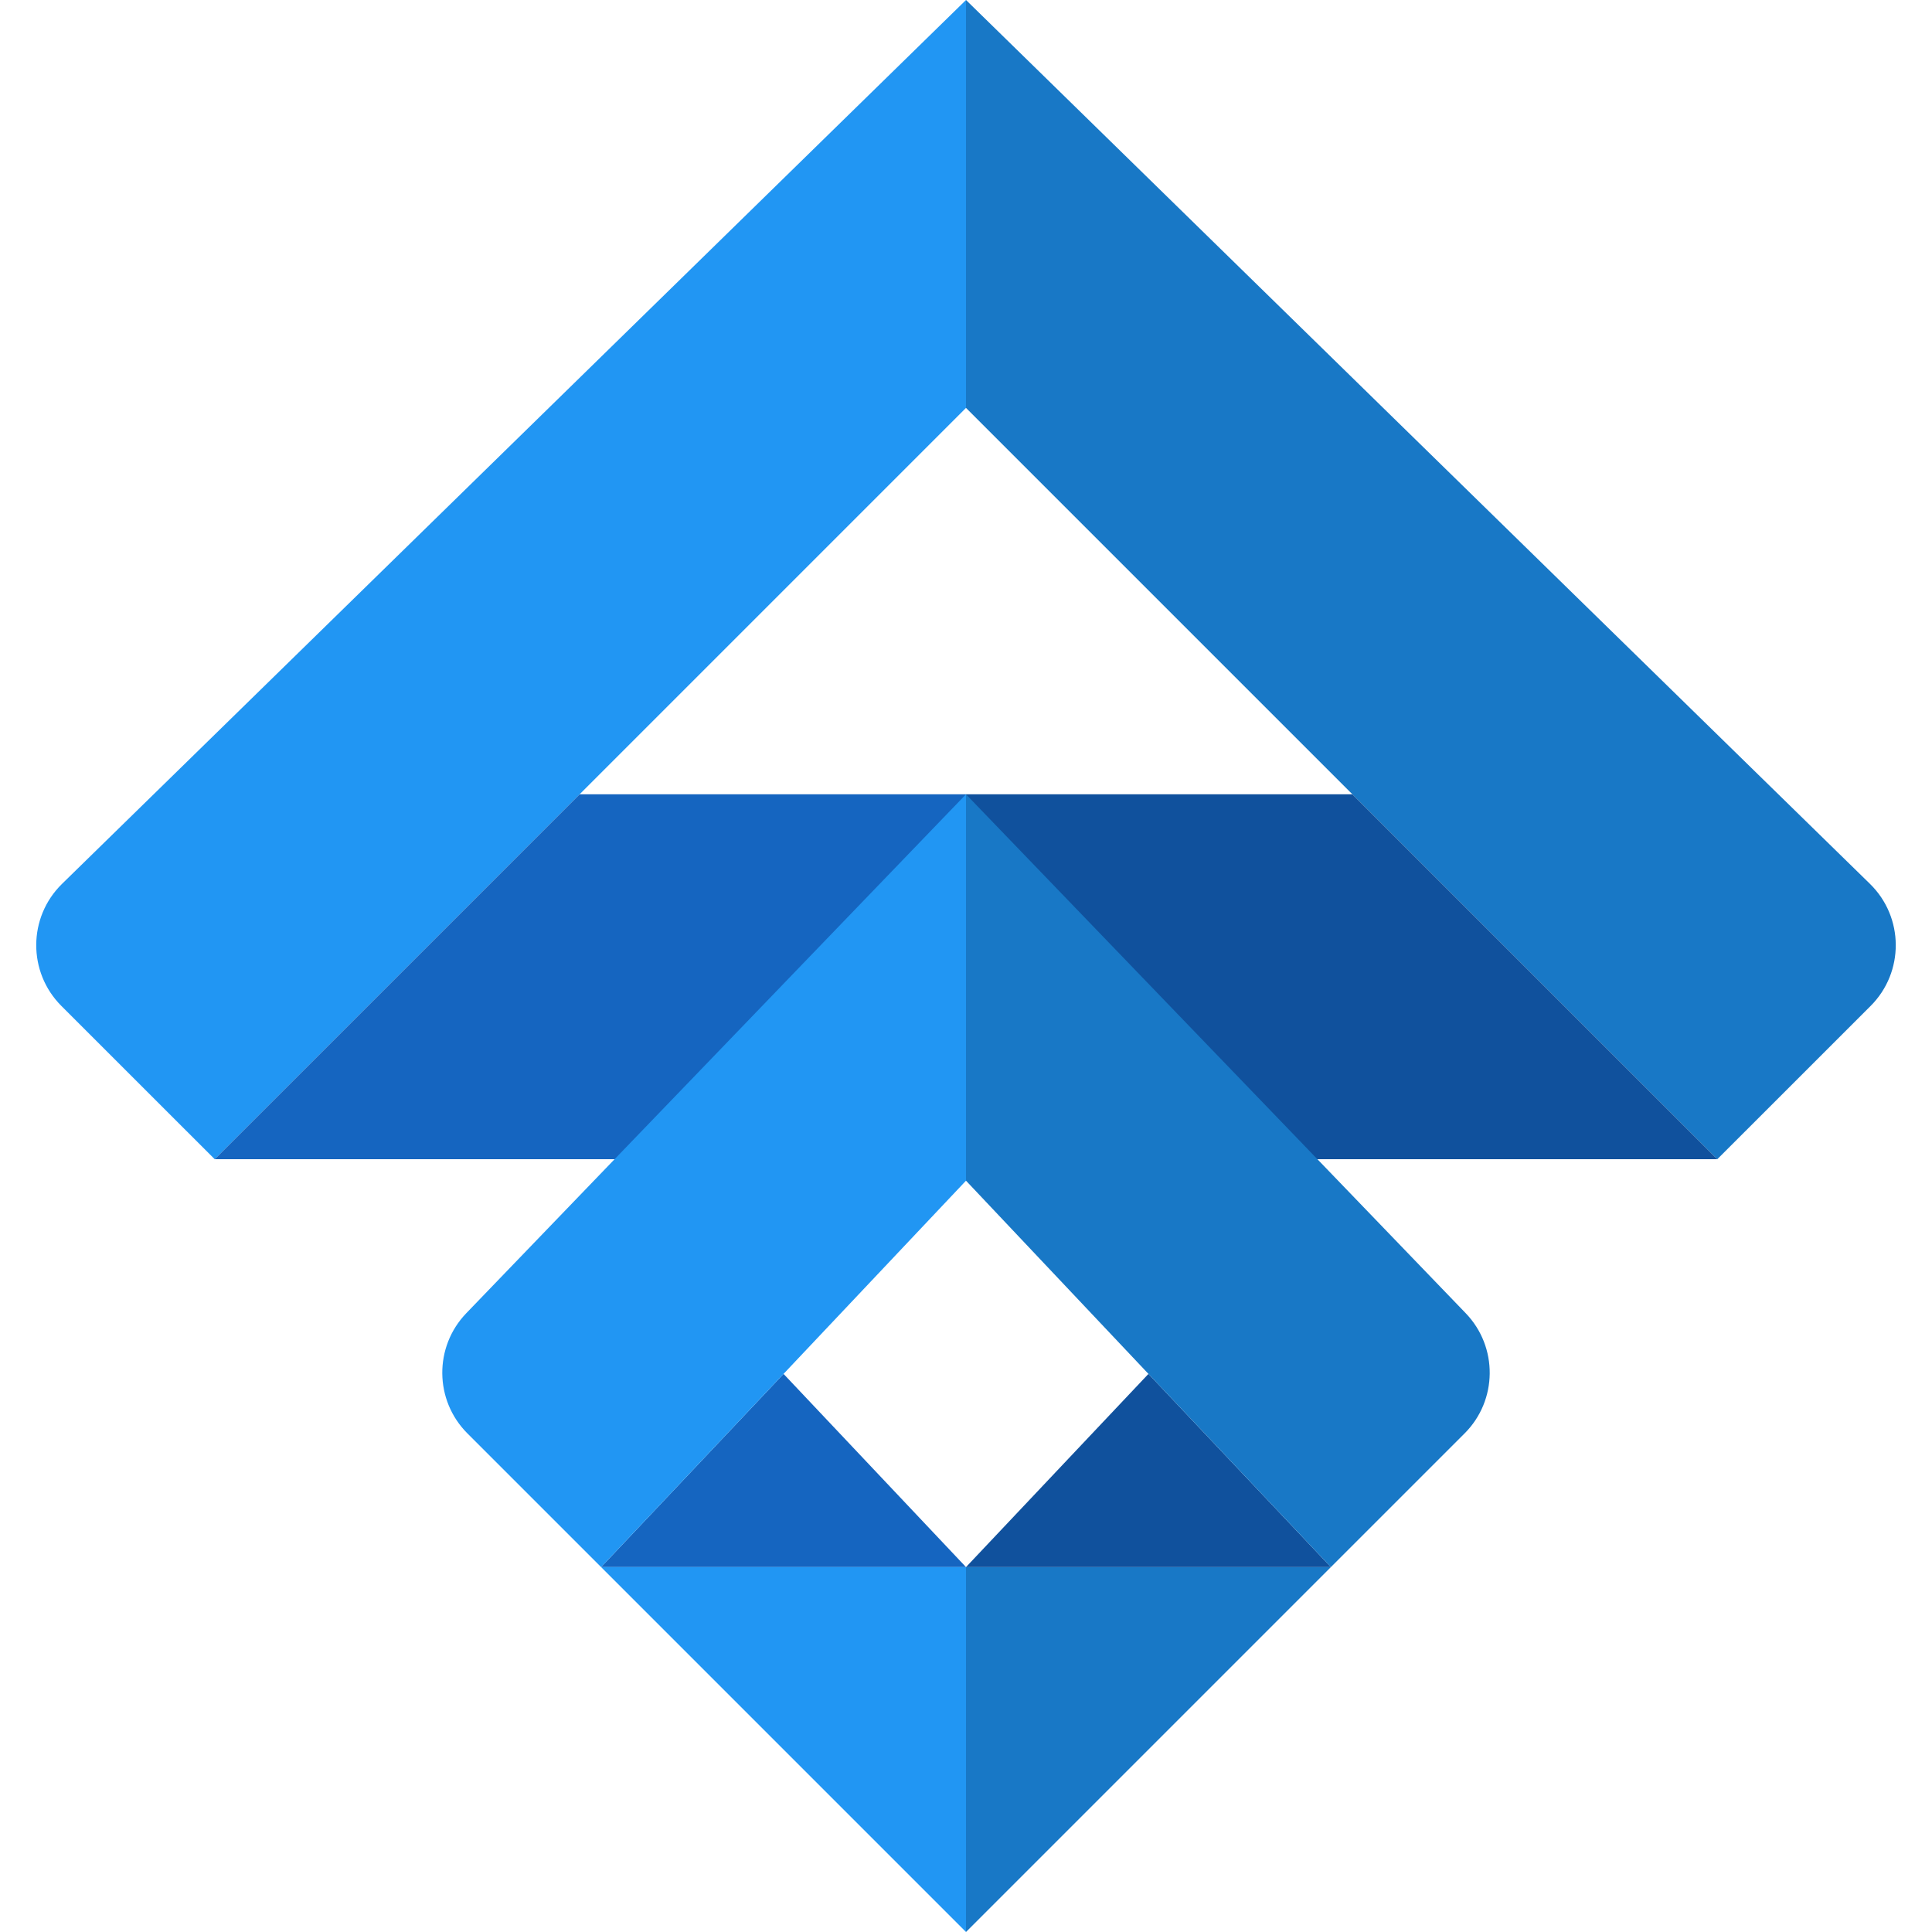
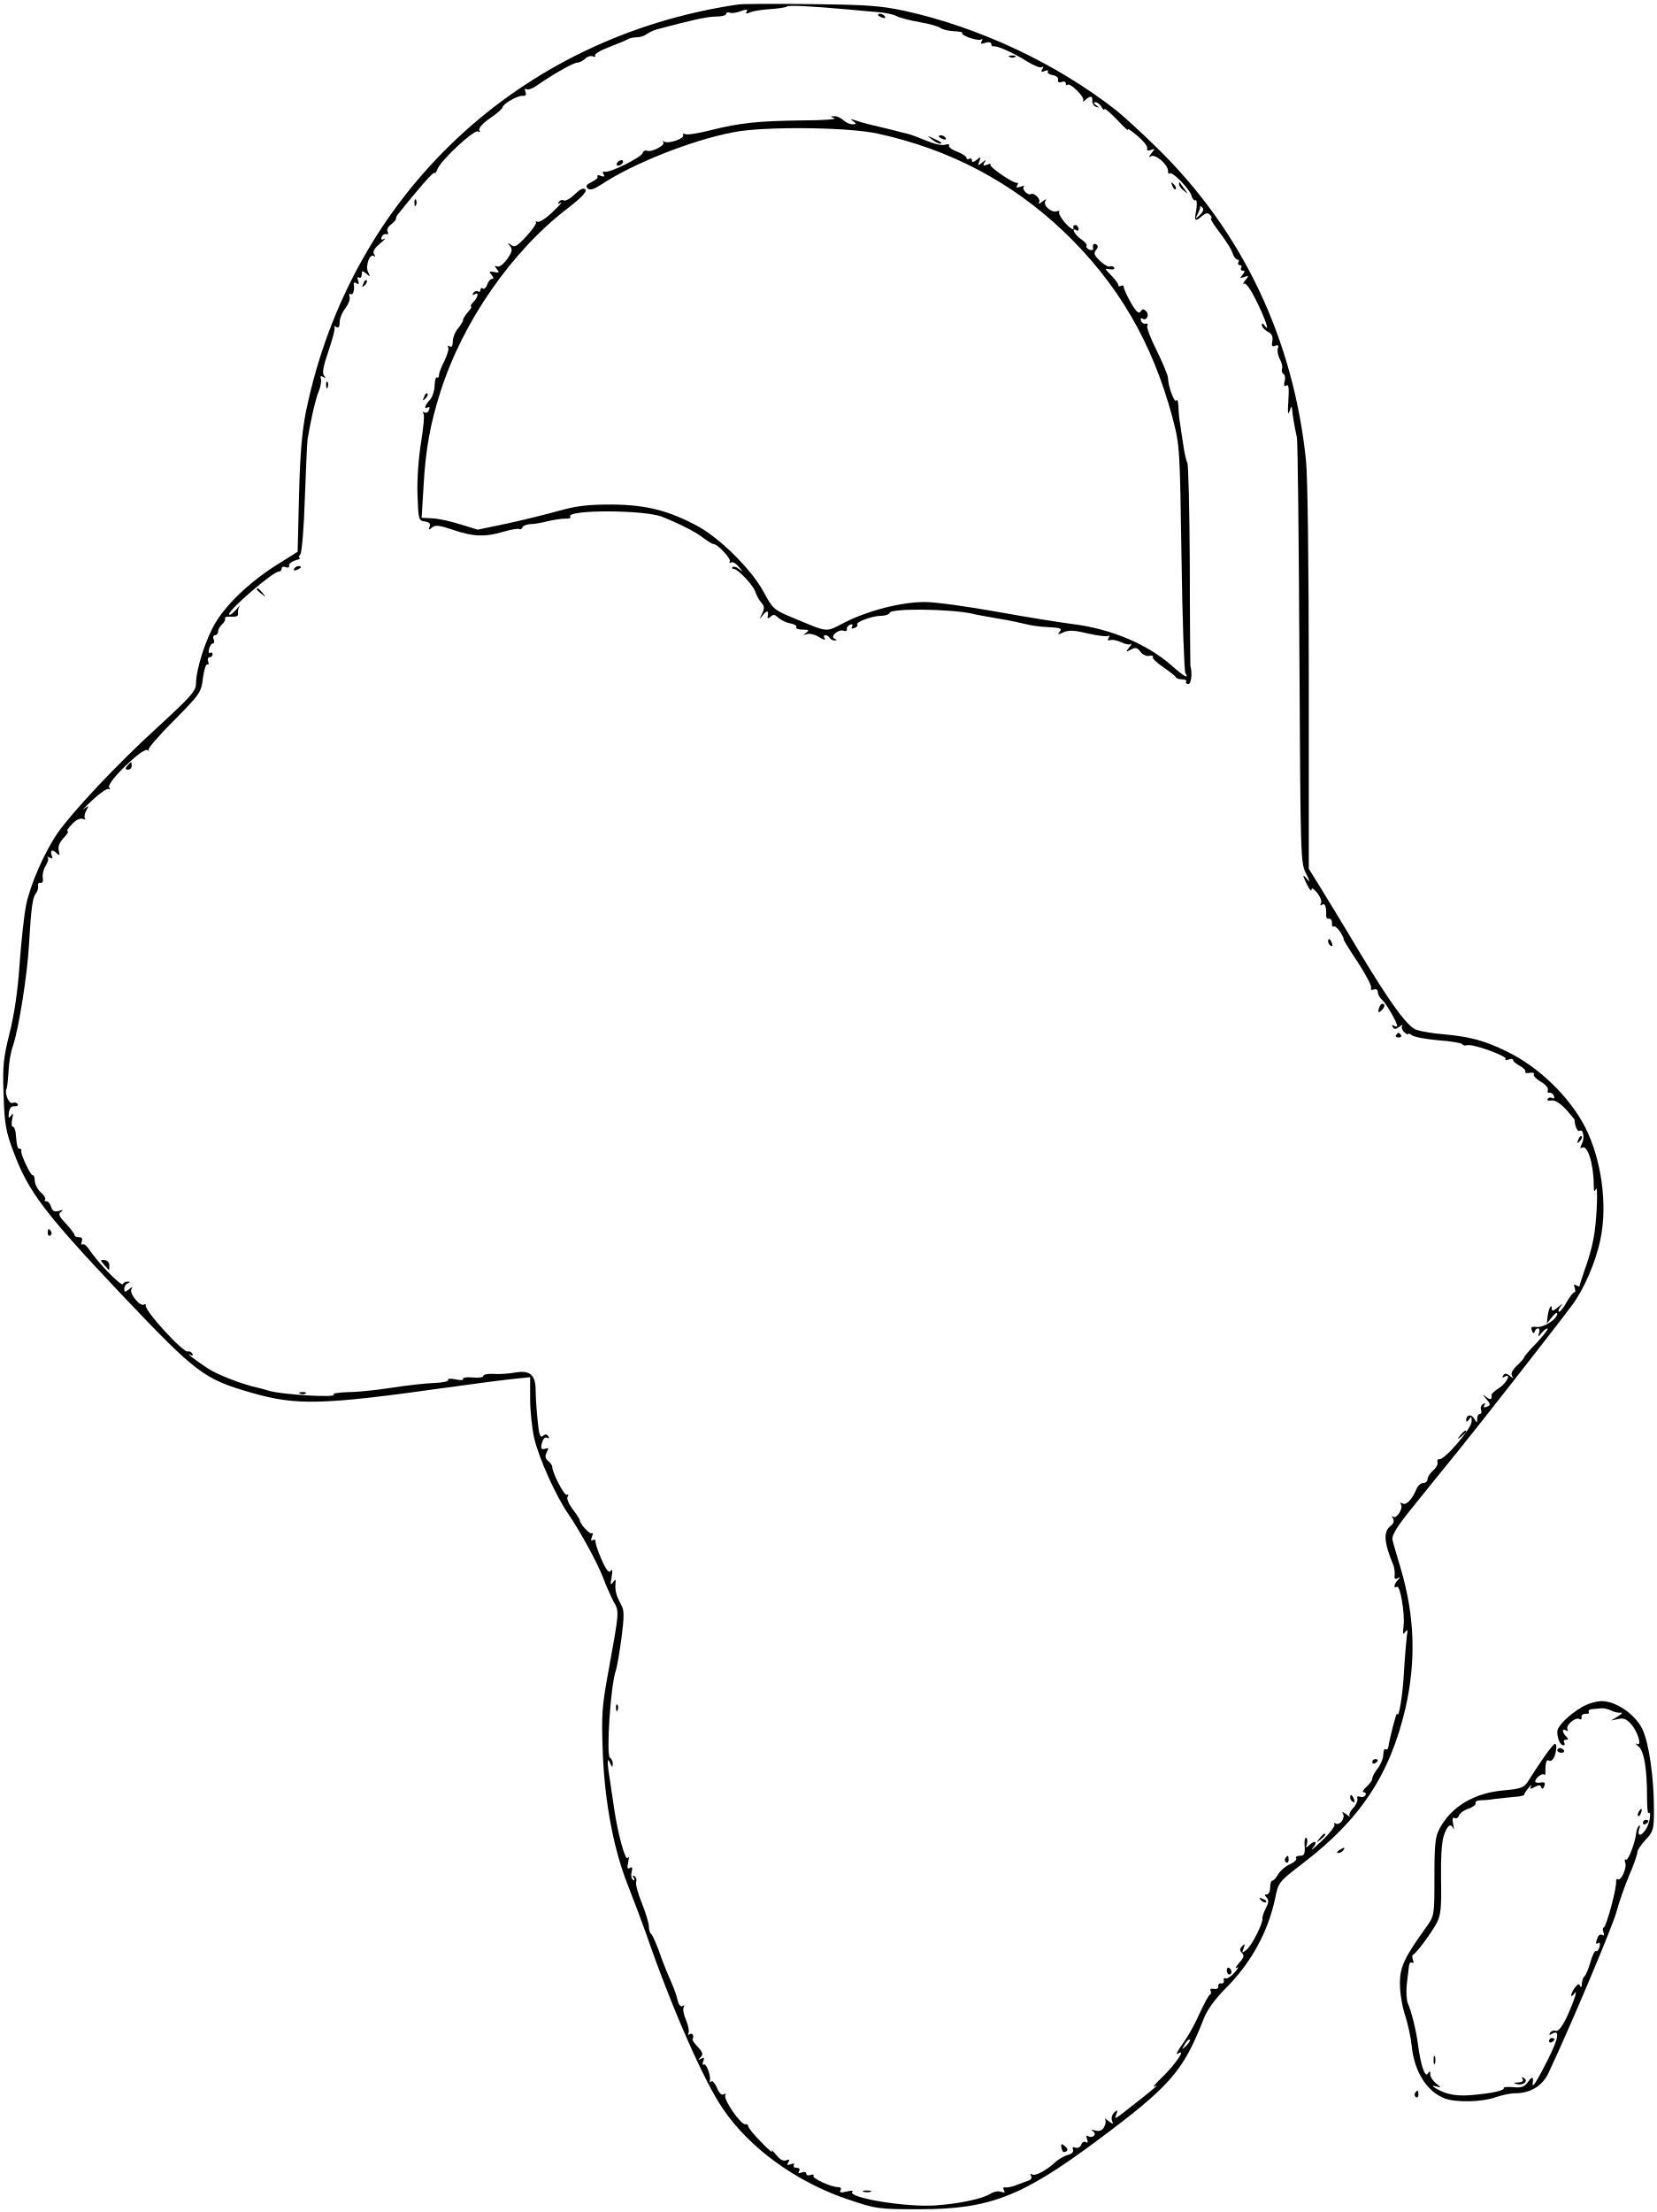
- <svg xmlns="http://www.w3.org/2000/svg" width="32" height="32" viewBox="0 0 32 32" fill="none">
-   <path d="M16 6.756V0L1.028 14.639C0.462 15.192 0.457 16.102 1.017 16.662L3.556 19.2" fill="#2196F3" />
-   <path d="M16 6.756V0L30.972 14.639C31.538 15.192 31.543 16.102 30.983 16.662L28.444 19.2" fill="#1878C6" />
-   <path d="M3.556 19.2L9.6 13.156H16V19.2" fill="#1565C0" />
-   <path d="M28.444 19.2L22.4 13.156H16V19.2" fill="#10519D" />
-   <path d="M16 25.956H9.956L12.978 22.756L16 25.956Z" fill="#1565C0" />
-   <path d="M16 32L22.044 25.956L16 25.956V32Z" fill="#1878C6" />
-   <path d="M16 32L9.956 25.956H16V32Z" fill="#2196F3" />
-   <path d="M16 25.956H22.044L19.022 22.756L16 25.956Z" fill="#10519D" />
-   <path d="M7.724 21.75C7.186 22.308 7.194 23.194 7.742 23.742L9.956 25.956L16 19.556V13.156" fill="#2196F3" />
-   <path d="M24.276 21.75C24.814 22.308 24.806 23.194 24.258 23.742L22.044 25.956L16 19.556V13.156" fill="#1878C6" />
+ <svg xmlns="http://www.w3.org/2000/svg" version="1.0" width="600pt" height="801pt" viewBox="0 0 600 801" preserveAspectRatio="xMidYMid meet">
+   <g transform="translate(0,801) scale(0.1,-0.1)" fill="#000000" stroke="none">
+     <path d="M2675 7994 c-794 -116 -1404 -689 -1566 -1470 -15 -73 -22 -153 -26 -306 l-5 -206 -75 -47 c-98 -62 -180 -140 -222 -209 -36 -60 -71 -169 -71 -221 0 -27 -19 -48 -141 -160 -147 -134 -306 -304 -360 -381 -48 -70 -98 -184 -114 -259 -8 -39 -18 -135 -24 -215 -6 -94 -19 -182 -36 -250 -23 -92 -26 -120 -22 -225 3 -104 8 -132 36 -206 53 -143 112 -221 384 -509 280 -295 303 -313 480 -364 161 -46 255 -44 702 19 94 13 200 27 238 31 l67 7 0 -79 c0 -44 7 -108 15 -143 17 -72 78 -208 123 -273 45 -66 106 -178 127 -233 10 -27 27 -65 37 -84 21 -38 22 -29 -19 -256 -23 -124 -25 -157 -20 -290 7 -182 40 -356 93 -487 20 -51 49 -128 65 -173 90 -261 208 -531 277 -631 95 -141 263 -263 446 -326 110 -37 113 -38 266 -38 252 0 369 45 636 243 273 203 318 254 394 448 13 33 42 72 80 110 92 92 154 206 179 329 11 54 14 57 100 123 208 159 315 321 371 561 39 172 34 333 -17 506 -14 47 -28 94 -30 105 -3 15 17 48 69 112 40 50 116 144 169 209 92 114 354 449 412 527 43 57 86 156 103 238 27 127 4 292 -56 409 -57 110 -169 218 -284 273 -80 39 -131 53 -231 62 -38 3 -82 11 -96 16 -33 13 -93 95 -207 284 -49 83 -111 184 -136 225 l-46 74 0 687 c0 406 -4 729 -10 790 -45 440 -229 829 -537 1131 -54 53 -121 115 -150 138 -215 169 -495 301 -768 361 -84 18 -138 22 -335 24 -129 2 -248 1 -265 -1z m405 -19 c30 -3 76 -7 101 -9 25 -2 55 -8 65 -14 11 -6 49 -16 84 -22 36 -6 70 -16 77 -22 7 -5 28 -10 47 -11 20 -1 33 -3 31 -6 -9 -8 56 -31 68 -24 6 4 7 1 2 -7 -5 -9 -2 -10 14 -5 12 4 21 2 21 -4 0 -6 3 -10 8 -9 11 4 72 -23 121 -54 24 -15 48 -25 54 -21 6 4 7 1 2 -7 -6 -10 -4 -12 9 -7 9 4 14 3 11 -2 -3 -5 5 -11 17 -13 13 -2 22 -9 20 -17 -2 -8 3 -11 13 -8 8 4 15 1 15 -5 0 -6 3 -9 6 -5 9 9 64 -45 57 -57 -3 -6 0 -5 8 2 18 17 27 15 25 -4 0 -9 6 -19 14 -21 13 -4 13 -3 0 6 -9 7 -11 11 -3 11 7 0 17 -8 22 -17 6 -10 11 -14 11 -8 0 5 21 -13 47 -40 26 -28 43 -43 38 -35 -5 8 10 -1 32 -20 23 -19 40 -40 38 -47 -3 -8 2 -10 13 -6 15 6 16 5 2 -12 -10 -13 -11 -16 -2 -11 16 10 62 -30 62 -52 0 -9 3 -13 6 -10 8 9 71 -54 79 -80 3 -12 10 -20 14 -17 7 4 7 -20 1 -50 -5 -24 1 -27 20 -10 16 14 23 16 32 7 7 -7 8 -12 4 -12 -4 0 5 -17 21 -38 37 -49 52 -73 59 -94 4 -10 11 -18 16 -18 5 0 6 -4 3 -10 -3 -5 -1 -10 5 -10 6 0 8 -4 5 -10 -3 -5 -1 -10 6 -10 8 0 8 -4 -1 -15 -11 -13 -10 -14 6 -8 17 6 18 5 4 -12 -8 -10 -10 -16 -4 -12 6 3 23 -20 41 -56 33 -65 54 -125 34 -97 -7 10 -11 11 -11 3 0 -7 9 -17 21 -24 15 -7 20 -18 17 -34 -4 -18 -1 -22 10 -17 11 4 14 1 10 -9 -3 -8 0 -26 7 -39 7 -13 11 -29 8 -36 -2 -7 0 -15 5 -18 6 -3 8 -16 4 -28 -3 -15 -2 -19 7 -14 8 6 10 -9 7 -56 -3 -41 -2 -54 4 -38 7 21 8 22 10 5 2 -23 8 -58 17 -100 3 -16 7 -370 9 -785 4 -740 4 -756 25 -795 12 -23 14 -32 5 -21 -20 25 -20 17 -1 -20 8 -16 15 -23 15 -15 0 8 9 2 21 -13 11 -14 17 -31 13 -37 -4 -8 -3 -9 4 -5 11 7 16 -7 15 -41 0 -7 4 -11 11 -10 6 1 10 -6 10 -15 -1 -10 2 -16 6 -13 4 3 15 -6 24 -20 9 -14 14 -25 12 -25 -3 0 20 -37 50 -82 30 -46 52 -88 50 -95 -3 -7 1 -10 10 -6 8 3 14 -1 14 -10 0 -8 7 -20 16 -28 14 -12 54 -81 54 -94 0 -3 -5 -3 -12 1 -7 4 -8 3 -4 -5 6 -9 11 -9 24 1 9 7 13 9 10 3 -3 -5 0 -16 8 -23 8 -7 14 -10 14 -6 0 3 6 1 14 -5 7 -6 50 -14 95 -18 45 -3 84 -10 87 -14 2 -5 10 -6 17 -4 18 7 149 -40 140 -50 -4 -4 0 -5 10 -2 9 4 17 3 17 -2 0 -4 11 -14 25 -21 13 -7 22 -17 19 -21 -2 -4 5 -6 16 -4 11 2 18 0 15 -5 -3 -5 8 -17 25 -27 17 -9 28 -23 26 -30 -3 -7 0 -12 6 -10 6 1 13 -4 16 -12 2 -8 0 -11 -6 -7 -6 3 -13 2 -17 -3 -3 -6 3 -8 14 -6 12 2 31 -9 53 -33 18 -20 32 -37 31 -37 -1 0 0 -10 3 -22 4 -13 10 -21 14 -18 14 9 20 -26 9 -47 -7 -14 -7 -18 0 -14 20 13 42 -55 43 -134 0 -23 2 -29 7 -17 10 27 4 -121 -8 -179 -5 -29 -19 -78 -31 -110 -11 -32 -20 -60 -20 -62 0 -2 -5 0 -12 4 -8 5 -9 2 -5 -9 3 -10 3 -17 -2 -17 -4 0 -16 -16 -27 -35 -10 -19 -23 -35 -27 -35 -5 0 -3 8 4 18 11 14 10 13 -9 -2 -15 -13 -22 -15 -22 -6 0 23 -11 3 -15 -26 l-3 -27 19 24 c10 13 19 19 19 12 0 -19 -48 -51 -74 -48 -19 2 -23 -1 -18 -13 3 -10 7 -12 10 -4 2 7 8 12 13 12 4 0 6 -8 3 -17 -5 -16 -3 -15 10 1 9 11 18 17 21 15 2 -3 -16 -26 -40 -52 -25 -25 -45 -49 -45 -52 0 -3 -12 -17 -26 -30 -16 -15 -23 -29 -18 -37 6 -11 5 -11 -8 0 -13 10 -18 10 -24 1 -4 -8 -3 -9 4 -5 27 16 10 -21 -17 -39 -16 -10 -29 -22 -29 -25 2 -18 -4 -21 -19 -9 -16 12 -16 12 0 -7 16 -19 16 -22 2 -28 -11 -4 -14 -2 -9 6 5 7 3 8 -5 4 -7 -5 -10 -14 -7 -22 3 -8 1 -14 -4 -14 -6 0 -10 -8 -10 -17 -1 -17 -1 -17 -11 0 -11 18 -29 14 -29 -6 0 -7 4 -6 10 3 8 12 10 11 10 -7 0 -25 -97 -139 -117 -137 -6 1 -9 -4 -7 -10 3 -7 -4 -21 -16 -31 -11 -10 -20 -24 -20 -32 0 -7 -7 -13 -15 -13 -9 0 -20 -10 -25 -22 -16 -38 -38 -61 -51 -52 -8 4 -10 3 -5 -4 9 -15 -18 -55 -29 -44 -5 4 -5 1 0 -7 5 -9 2 -18 -7 -25 -29 -22 -27 -58 9 -146 3 -8 5 -23 4 -34 -2 -13 1 -16 11 -11 10 6 11 5 1 -6 -15 -15 -17 -33 -4 -25 12 8 30 -100 24 -144 -3 -27 -2 -31 6 -20 9 12 10 8 6 -15 -2 -16 -7 -73 -10 -125 -4 -85 -20 -181 -25 -155 -2 9 -28 -93 -32 -122 -1 -7 -5 -10 -10 -7 -4 3 -8 -6 -8 -19 0 -13 -9 -36 -20 -50 -11 -14 -20 -31 -20 -37 0 -7 -10 -21 -22 -31 -11 -11 -16 -19 -9 -19 7 0 9 -5 6 -11 -4 -6 -13 -8 -21 -5 -7 3 -11 0 -8 -7 2 -7 -4 -22 -15 -34 -11 -11 -17 -25 -13 -29 4 -5 -2 -2 -12 6 -14 10 -17 11 -12 2 9 -16 -12 -44 -27 -35 -5 3 -7 2 -4 -4 3 -5 -17 -32 -46 -59 -28 -27 -43 -39 -33 -26 20 23 10 31 -13 10 -11 -11 -13 -10 -8 4 3 10 2 20 -2 23 -5 2 -8 -11 -6 -30 2 -29 -2 -35 -17 -35 -11 0 -17 -4 -14 -9 4 -5 -7 -15 -23 -22 -17 -8 -35 -24 -42 -36 -7 -13 -16 -23 -21 -23 -4 0 -8 -11 -8 -25 0 -14 -5 -25 -12 -25 -9 0 -9 -3 -1 -11 9 -9 8 -19 -3 -40 -8 -16 -13 -32 -12 -36 4 -14 -38 -98 -57 -113 -17 -14 -18 -13 -11 5 6 16 5 18 -5 8 -10 -10 -10 -16 -1 -25 9 -9 7 -17 -11 -37 -12 -13 -15 -21 -7 -16 8 5 4 -4 -9 -18 -13 -15 -28 -24 -33 -21 -5 3 -7 0 -6 -8 2 -7 -3 -12 -10 -10 -6 1 -11 -4 -10 -10 2 -8 -5 -12 -16 -10 -10 2 -15 -1 -12 -6 3 -6 3 -12 -1 -14 -5 -1 -21 -32 -38 -68 -16 -36 -39 -78 -51 -95 -33 -47 -39 -59 -25 -50 26 16 -12 -40 -58 -85 -25 -24 -39 -40 -31 -36 21 12 5 -3 -55 -50 -93 -73 -90 -72 -82 -50 6 16 5 17 -7 7 -8 -7 -12 -20 -9 -29 6 -15 5 -16 -13 -2 -10 8 -16 11 -12 6 4 -5 3 -17 -3 -28 -7 -13 -17 -17 -32 -13 -16 4 -18 4 -8 -3 15 -11 -2 -27 -19 -17 -6 4 -7 -1 -3 -11 4 -11 2 -15 -4 -11 -6 4 -14 0 -17 -9 -3 -9 -13 -14 -21 -11 -9 4 -12 1 -9 -7 3 -8 -4 -16 -18 -19 -13 -4 -32 -14 -43 -24 -36 -33 -75 -54 -87 -47 -7 4 -8 3 -4 -5 4 -6 1 -13 -6 -16 -7 -2 -26 -10 -43 -16 -16 -7 -36 -11 -44 -10 -8 1 -10 -2 -5 -10 5 -9 2 -10 -10 -6 -9 4 -27 1 -39 -7 -28 -18 -113 -36 -197 -42 -107 -8 -325 28 -303 50 5 4 -5 4 -21 0 -21 -5 -27 -4 -22 5 4 6 1 11 -8 11 -26 0 -96 32 -90 41 3 5 -2 6 -10 3 -9 -3 -16 -1 -16 5 0 6 -7 8 -17 4 -11 -4 -14 -3 -9 5 4 7 1 12 -9 12 -9 0 -13 4 -10 10 4 6 -1 7 -11 3 -13 -5 -15 -3 -9 7 6 10 4 12 -8 7 -10 -4 -23 3 -37 21 -12 15 -18 20 -14 12 4 -8 -14 6 -39 33 -26 26 -47 52 -47 57 0 6 -5 9 -11 8 -15 -4 -81 91 -72 105 3 6 1 7 -6 3 -7 -5 -16 4 -24 23 -7 17 -17 28 -21 24 -4 -5 -7 -3 -5 2 4 18 -13 65 -22 59 -5 -3 -6 3 -2 12 5 13 3 15 -8 9 -11 -6 -12 -5 -2 5 10 11 9 18 -10 38 -12 13 -21 25 -19 28 7 12 0 24 -10 18 -6 -4 -8 -3 -5 3 4 6 0 27 -8 47 -9 20 -13 42 -9 48 4 7 3 8 -4 4 -7 -4 -14 4 -18 21 -3 15 -14 46 -24 68 -10 22 -29 68 -41 103 -12 34 -26 65 -30 68 -5 3 -9 15 -9 28 0 12 -12 51 -26 86 -14 34 -23 69 -20 76 3 7 0 16 -6 20 -7 5 -8 2 -3 -6 5 -8 4 -11 -3 -7 -5 4 -8 17 -4 29 3 15 2 19 -7 14 -9 -6 -10 0 -6 21 4 17 3 23 -2 15 -8 -11 -34 82 -48 173 -2 17 -9 59 -14 95 -13 78 -13 103 -1 75 7 -16 9 -17 9 -3 1 9 -4 20 -10 23 -14 9 2 260 21 315 5 14 14 68 21 120 10 79 10 100 -2 120 -7 14 -14 28 -15 33 -1 4 -3 10 -4 15 -1 4 -2 16 -1 27 2 17 0 18 -9 5 -9 -12 -10 -7 -5 20 4 22 3 30 -3 22 -6 -10 -16 1 -33 40 -13 29 -23 59 -22 65 0 7 -4 10 -10 6 -7 -4 -8 0 -3 13 4 10 4 15 0 12 -6 -7 -44 33 -44 47 0 3 -12 22 -26 40 -15 20 -23 39 -18 46 4 7 3 9 -3 6 -9 -5 -53 80 -53 102 0 5 -7 14 -15 21 -11 9 -12 17 -5 31 8 15 7 17 -5 13 -16 -6 -19 4 -9 30 3 9 11 13 17 9 6 -3 7 -1 3 6 -6 8 -11 9 -20 1 -10 -8 -14 5 -19 57 -4 38 -7 86 -7 107 0 57 -20 75 -73 66 -23 -4 -59 -7 -79 -5 -21 1 -38 -2 -38 -8 0 -5 -18 -7 -39 -5 -22 2 -37 -1 -34 -5 3 -5 -9 -6 -27 -2 -19 4 -30 3 -27 -2 3 -5 -19 -10 -51 -11 -31 -1 -100 -9 -152 -17 -52 -8 -123 -16 -158 -16 -35 -1 -59 -5 -54 -8 23 -14 -189 -2 -238 14 -10 3 -27 8 -37 10 -52 11 -144 46 -179 69 -45 29 -86 61 -65 50 9 -5 12 -3 7 5 -4 6 -11 9 -15 7 -14 -9 -159 149 -153 167 1 4 -1 6 -6 3 -15 -9 -55 41 -46 56 6 10 4 10 -9 -1 -15 -11 -17 -11 -17 2 0 8 6 18 13 20 9 4 9 6 0 6 -6 1 -15 -3 -18 -9 -6 -9 -89 76 -121 124 -9 14 -20 23 -25 20 -5 -3 -6 2 -3 10 4 11 0 16 -10 16 -9 0 -16 3 -16 8 0 4 -14 22 -31 41 -26 27 -29 35 -18 43 10 7 8 8 -8 3 -16 -4 -23 -1 -28 15 -3 11 -11 20 -17 20 -6 0 -8 3 -5 6 4 4 -3 15 -14 25 -12 10 -22 29 -23 43 0 13 -4 22 -7 20 -7 -4 -45 77 -42 88 2 5 -1 8 -5 8 -9 0 -11 9 -15 55 -1 14 -6 25 -11 25 -4 0 -5 12 -2 28 5 21 4 24 -4 12 -9 -12 -10 -10 -8 10 2 17 9 25 20 24 10 -1 15 3 12 8 -3 5 -12 7 -19 4 -13 -5 -30 37 -21 52 2 4 5 32 7 62 1 30 8 71 15 90 21 59 53 259 59 370 8 135 13 170 25 185 6 7 9 19 8 26 -2 8 2 13 9 12 7 -2 10 6 8 18 -2 12 2 31 10 43 8 13 12 26 8 31 -5 4 -2 4 6 0 11 -6 13 -4 8 8 -7 20 4 22 20 6 9 -9 10 -6 6 10 -4 15 2 30 17 46 13 14 20 25 15 25 -5 0 2 11 15 25 14 15 30 23 39 20 9 -3 12 -3 9 1 -4 4 -2 16 4 28 11 20 10 20 -8 7 -10 -8 3 6 30 31 28 26 54 44 59 41 6 -4 7 -1 2 6 -10 17 121 144 138 135 7 -4 9 -4 5 0 -4 5 38 53 92 107 95 96 99 102 105 154 4 30 11 52 16 49 5 -3 6 2 3 10 -3 9 -1 16 5 16 6 0 11 5 11 11 0 5 -4 8 -9 5 -5 -4 -7 3 -4 14 3 11 9 20 14 20 5 0 6 7 3 15 -4 8 -1 15 5 15 6 0 11 6 11 14 0 7 7 19 15 26 8 7 12 16 10 21 -3 4 7 7 22 6 19 -1 27 2 25 12 -1 7 1 18 5 25 4 7 -2 0 -14 -14 -13 -14 -23 -20 -23 -14 0 18 159 154 179 154 6 0 11 5 11 11 0 6 7 9 15 5 8 -3 14 0 12 6 -1 6 9 15 23 19 14 4 21 7 16 8 -5 1 -4 7 2 14 5 6 13 98 16 202 4 105 8 201 10 215 11 66 28 143 40 172 7 18 11 39 8 47 -3 9 0 11 9 6 11 -6 11 -5 3 4 -8 9 -4 33 16 91 15 44 25 82 21 86 -3 4 0 4 7 0 8 -5 12 0 12 17 0 13 9 36 21 51 11 15 18 33 15 42 -3 8 -2 12 4 9 9 -5 15 16 11 38 -1 5 4 5 10 1 9 -5 10 -2 6 10 -4 10 -3 15 3 11 6 -3 10 1 10 11 0 14 2 15 17 3 14 -13 15 -12 6 6 -11 22 7 71 22 57 5 -4 5 -1 0 7 -6 10 1 22 21 39 16 13 23 21 15 17 -9 -5 -12 -3 -9 6 3 8 11 13 17 11 7 -1 9 2 5 9 -4 7 1 18 12 26 10 8 19 17 18 21 0 4 3 12 8 17 75 94 127 153 131 149 3 -3 8 3 11 13 10 30 134 146 147 137 8 -4 9 -3 5 4 -4 7 11 25 39 44 25 17 45 35 45 39 0 12 54 43 72 42 12 -1 15 3 11 14 -4 10 -2 14 4 10 5 -3 21 2 34 11 55 39 135 85 149 85 8 0 21 7 29 14 7 8 20 12 28 9 8 -3 12 -2 8 3 -3 5 20 19 52 31 31 12 61 24 67 28 6 4 21 7 32 7 12 0 28 5 35 11 8 6 25 14 39 18 124 33 181 46 213 46 20 0 37 4 37 10 0 5 6 7 13 4 8 -3 26 0 41 6 20 7 25 7 20 -2 -5 -8 -2 -9 12 -3 10 5 43 10 73 12 30 2 57 6 60 9 5 6 85 2 231 -11z m1266 -743 c-18 -16 -18 -16 -8 4 6 12 10 24 8 26 -1 3 2 2 8 -3 7 -6 4 -15 -8 -27z m-50 -6630 c-17 -16 -18 -16 -5 5 7 12 15 20 18 17 3 -2 -3 -12 -13 -22z" />
+     <path d="M3180 7956 c0 -2 7 -7 16 -10 8 -3 12 -2 9 4 -6 10 -25 14 -25 6z" />
+     <path d="M3658 7803 c7 -3 16 -2 19 1 4 3 -2 6 -13 5 -11 0 -14 -3 -6 -6z" />
+     <path d="M3022 7582 c10 -4 -42 -8 -115 -8 -161 -2 -228 -9 -331 -35 -43 -11 -85 -18 -93 -15 -8 3 -12 2 -9 -3 8 -12 -53 -33 -68 -24 -6 3 -8 3 -4 -2 10 -10 -41 -37 -58 -31 -7 3 -15 -1 -17 -9 -7 -16 -117 -71 -136 -67 -8 2 -10 -1 -5 -9 5 -9 2 -10 -10 -6 -9 4 -15 3 -12 -2 3 -4 -6 -13 -21 -20 -19 -9 -23 -15 -15 -23 8 -8 22 -4 50 14 115 76 323 159 477 189 109 22 418 19 525 -5 260 -57 482 -174 671 -353 197 -188 322 -402 395 -674 27 -103 27 -107 33 -509 3 -223 10 -411 14 -417 15 -24 -5 -13 -51 28 -88 77 -219 132 -356 149 -47 6 -172 26 -277 45 -106 19 -222 35 -259 35 -85 0 -203 -30 -289 -73 -74 -38 -55 -40 -199 20 -58 24 -65 31 -95 87 -42 80 -155 193 -237 239 -107 58 -188 79 -315 80 -85 0 -128 -5 -188 -22 -43 -12 -127 -33 -187 -46 l-110 -23 -62 19 c-34 11 -80 21 -101 22 l-40 2 7 115 c7 132 25 229 62 344 81 253 258 507 459 661 52 40 72 62 65 69 -7 7 -19 1 -39 -18 -16 -16 -34 -25 -39 -22 -6 4 -14 1 -18 -5 -5 -8 -3 -9 7 -3 8 4 -6 -11 -30 -34 -24 -23 -49 -39 -55 -35 -6 3 -8 3 -5 -1 4 -4 -12 -27 -34 -51 -34 -37 -43 -42 -56 -32 -14 10 -14 10 -4 -4 10 -12 8 -21 -10 -47 -13 -18 -28 -30 -36 -27 -11 4 -11 3 -2 -9 11 -13 9 -15 -9 -11 -18 3 -20 2 -10 -10 8 -10 9 -15 2 -15 -6 0 -14 -9 -17 -20 -4 -11 -11 -18 -16 -15 -5 4 -9 1 -9 -5 0 -6 -4 -9 -9 -5 -5 3 -13 0 -17 -6 -4 -8 -3 -9 4 -5 18 11 14 -10 -4 -28 -8 -9 -12 -16 -8 -16 4 0 -1 -9 -12 -21 -10 -12 -18 -24 -17 -28 1 -3 -7 -16 -17 -29 -11 -12 -20 -34 -20 -48 0 -16 -4 -23 -12 -18 -6 4 -8 3 -5 -3 4 -6 -3 -27 -13 -49 -11 -21 -20 -44 -20 -52 0 -7 -3 -11 -7 -9 -5 3 -8 -10 -9 -29 0 -18 -8 -42 -17 -52 -19 -20 -23 -37 -7 -27 6 3 7 -1 4 -9 -3 -9 -11 -13 -17 -9 -6 3 -7 1 -3 -5 4 -6 -1 -53 -9 -104 -9 -54 -15 -133 -13 -188 3 -91 4 -95 26 -98 17 -3 22 -8 18 -19 -5 -13 -4 -14 9 -3 12 10 26 8 77 -9 73 -25 117 -26 183 -6 27 8 52 12 56 9 4 -2 9 1 11 6 2 6 14 11 28 12 14 0 43 5 65 11 22 5 50 9 63 9 13 -1 21 2 17 7 -15 26 268 25 332 0 65 -26 120 -54 149 -76 17 -13 34 -23 38 -23 15 0 65 -54 59 -63 -3 -6 -1 -7 4 -4 6 4 19 -3 29 -16 16 -19 17 -20 1 -8 -9 8 -20 11 -24 7 -3 -3 -2 -6 4 -6 15 0 72 -60 79 -84 4 -12 13 -29 21 -38 12 -13 12 -21 3 -40 -11 -22 -10 -22 4 -4 15 18 21 15 16 -9 -1 -5 4 -5 11 2 9 9 15 8 27 -3 8 -8 27 -18 43 -21 16 -3 26 -9 23 -14 -3 -5 7 -9 23 -9 23 0 25 -2 13 -11 -13 -9 -12 -10 3 -5 10 3 30 -2 45 -12 14 -9 23 -11 19 -4 -5 6 -4 12 2 12 5 0 13 -4 16 -10 3 -5 12 -10 18 -9 9 0 9 2 0 6 -19 7 13 36 32 29 8 -3 14 0 12 6 -1 6 4 13 12 16 8 3 11 0 7 -7 -5 -7 -1 -9 9 -5 9 4 13 9 10 12 -8 9 54 32 85 32 16 0 30 5 32 11 6 17 219 14 298 -3 14 -4 57 -11 95 -18 39 -6 84 -16 100 -20 17 -5 54 -10 82 -11 43 -2 51 -5 41 -16 -9 -12 -7 -12 13 -3 19 9 40 8 89 -4 36 -8 69 -12 74 -9 5 4 6 1 1 -7 -5 -8 -3 -11 6 -8 8 3 26 -1 40 -8 15 -7 30 -10 35 -6 5 4 2 -2 -6 -12 -14 -18 -14 -19 6 -8 17 9 23 7 34 -8 7 -10 22 -17 32 -15 10 2 16 0 13 -4 -2 -5 14 -21 38 -37 23 -16 44 -32 45 -36 2 -5 13 -8 23 -8 11 0 18 -4 15 -8 -3 -5 1 -9 8 -9 10 0 15 39 7 67 0 3 -2 167 -2 365 -1 198 -5 365 -9 370 -4 6 -10 33 -14 60 -4 28 -10 64 -12 80 -3 17 -6 45 -6 63 -1 18 -4 28 -8 22 -7 -11 -30 54 -30 82 0 8 -18 52 -40 97 -23 45 -38 86 -35 91 4 6 1 9 -6 8 -6 -2 -14 3 -17 11 -2 8 0 11 6 7 15 -9 26 14 13 27 -9 9 -14 9 -20 -1 -6 -10 -16 -1 -35 31 -14 25 -26 51 -26 57 0 6 -4 8 -10 5 -5 -3 -10 -2 -10 3 0 5 -12 21 -26 35 -24 25 -25 26 -5 22 12 -2 19 0 16 6 -4 5 -10 7 -15 4 -5 -3 -21 6 -36 20 -21 20 -24 28 -15 39 8 10 9 16 1 21 -9 6 -14 -1 -11 -17 0 -4 -6 -5 -14 -2 -8 4 -13 10 -10 14 3 4 -6 15 -20 24 -23 15 -38 45 -16 32 5 -4 8 0 7 6 -1 7 -6 13 -11 13 -6 0 -9 -3 -8 -7 6 -16 -11 -7 -33 19 -12 15 -21 30 -18 35 3 4 -1 6 -8 3 -19 -7 -52 21 -42 37 5 9 2 8 -11 -2 -10 -8 -16 -10 -12 -4 8 13 -18 38 -30 31 -11 -6 -34 19 -25 27 3 4 -2 4 -12 0 -14 -5 -17 -4 -12 5 4 6 4 10 -1 9 -13 -3 -103 59 -96 66 4 4 -1 4 -11 0 -15 -6 -17 -4 -11 7 8 12 6 12 -8 0 -16 -12 -17 -12 -10 5 6 17 5 17 -10 5 -12 -9 -17 -10 -17 -2 0 7 -4 9 -10 6 -5 -3 -10 -2 -10 4 0 5 -16 15 -34 22 -19 7 -32 17 -29 22 3 5 -3 6 -14 3 -12 -4 -41 3 -69 15 -27 11 -56 22 -65 24 -9 2 -33 8 -55 14 -21 5 -57 14 -79 19 -22 5 -49 13 -60 17 -16 5 -17 5 -5 -4 13 -9 12 -11 -3 -11 -10 0 -25 7 -33 15 -9 8 -23 15 -32 14 -16 0 -16 -1 0 -7z" />
+     <path d="M3374 7506 c11 -9 24 -16 30 -16 12 0 7 5 -24 19 -24 11 -24 11 -6 -3z" />
+     <path d="M3400 7516 c0 -2 7 -7 16 -10 8 -3 12 -2 9 4 -6 10 -25 14 -25 6z" />
+     <path d="M2235 7420 c-3 -5 -2 -10 4 -10 5 0 13 5 16 10 3 6 2 10 -4 10 -5 0 -13 -4 -16 -10z" />
+     <path d="M4246 7337 c3 -10 9 -15 12 -12 3 3 0 11 -7 18 -10 9 -11 8 -5 -6z" />
+     <path d="M4270 7343 c0 -6 8 -17 18 -24 16 -13 16 -13 2 6 -8 11 -16 22 -17 24 -2 2 -3 0 -3 -6z" />
+     <path d="M1501 7274 c0 -11 3 -14 6 -6 3 7 2 16 -1 19 -3 4 -6 -2 -5 -13z" />
+     <path d="M1316 6983 c-6 -14 -5 -15 5 -6 7 7 10 15 7 18 -3 3 -9 -2 -12 -12z" />
+     <path d="M1181 6614 c0 -11 3 -14 6 -6 3 7 2 16 -1 19 -3 4 -6 -2 -5 -13z" />
+     <path d="M1536 6573 c-6 -14 -5 -15 5 -6 7 7 10 15 7 18 -3 3 -9 -2 -12 -12z" />
+     <path d="M1065 5950 c-3 -6 1 -7 9 -4 18 7 21 14 7 14 -6 0 -13 -4 -16 -10z" />
+     <path d="M930 5876 c0 -2 8 -10 18 -17 15 -13 16 -12 3 4 -13 16 -21 21 -21 13z" />
+     <path d="M461 5237 c-8 -10 -7 -14 2 -14 8 0 14 6 14 14 0 7 -1 13 -2 13 -2 0 -8 -6 -14 -13z" />
+     <path d="M4810 4601 c0 -6 4 -13 10 -16 6 -3 7 1 4 9 -7 18 -14 21 -14 7z" />
+     <path d="M4996 4364 c-8 -22 -4 -25 11 -9 7 8 9 16 4 19 -5 3 -12 -1 -15 -10z" />
+     <path d="M5056 4262 c-3 -5 1 -9 9 -9 8 0 12 4 9 9 -3 4 -7 8 -9 8 -2 0 -6 -4 -9 -8z" />
+     <path d="M5716 3883 c-6 -14 -5 -15 5 -6 7 7 10 15 7 18 -3 3 -9 -2 -12 -12z" />
+     <path d="M378 3429 c9 -10 17 -19 17 -19 0 0 1 8 1 18 0 10 -8 19 -17 19 -16 2 -17 0 -1 -18z" />
+     <path d="M1088 2963 c7 -3 16 -2 19 1 4 3 -2 6 -13 5 -11 0 -14 -3 -6 -6z" />
+     <path d="M5289 2813 c-13 -16 -12 -17 4 -4 9 7 17 15 17 17 0 8 -8 3 -21 -13z" />
+     <path d="M2231 1824 c0 -11 3 -14 6 -6 3 7 2 16 -1 19 -3 4 -6 -2 -5 -13z" />
+     <path d="M4970 1629 c0 -5 5 -7 10 -4 6 3 10 8 10 11 0 2 -4 4 -10 4 -5 0 -10 -5 -10 -11z" />
+     <path d="M4890 1501 c0 -6 4 -13 10 -16 6 -3 7 1 4 9 -7 18 -14 21 -14 7z" />
+     <path d="M4779 1353 c-13 -16 -12 -17 4 -4 16 13 21 21 13 21 -2 0 -10 -8 -17 -17z" />
+     <path d="M4655 1281 c-3 -5 -2 -12 3 -15 5 -3 9 1 9 9 0 17 -3 19 -12 6z" />
+     <path d="M4567 1129 c7 -7 15 -10 18 -7 3 3 -2 9 -12 12 -14 6 -15 5 -6 -5z" />
+     <path d="M4443 875 c0 -8 4 -15 9 -15 4 0 8 4 8 9 0 6 -4 12 -8 15 -5 3 -9 -1 -9 -9z" />
+     <path d="M3844 233 c2 -10 6 -17 10 -16 15 3 16 11 2 22 -12 10 -14 9 -12 -6z" />
+     <path d="M3128 73 c6 -2 18 -2 25 0 6 3 1 5 -13 5 -14 0 -19 -2 -12 -5z" />
+     <path d="M173 3545 c0 -8 4 -12 9 -9 5 3 6 10 3 15 -9 13 -12 11 -12 -6z" />
+     <path d="M5730 1829 c-50 -30 -90 -70 -90 -90 0 -25 11 -49 22 -49 5 0 6 5 3 10 -3 6 -1 10 6 10 10 0 10 3 1 12 -15 15 -16 31 0 22 6 -4 8 -3 5 3 -9 14 29 47 43 38 6 -3 9 -1 8 7 -2 7 5 12 14 12 10 -1 15 2 12 7 -3 5 3 10 13 10 10 1 25 2 33 3 8 1 24 -3 35 -8 11 -6 27 -9 35 -8 8 1 4 -4 -10 -13 l-25 -15 25 5 c19 5 31 0 46 -17 26 -28 42 -83 22 -73 -7 4 -5 0 6 -9 20 -16 31 -79 31 -183 0 -33 2 -60 5 -58 13 8 4 -42 -11 -62 -17 -25 -31 -21 -22 5 4 10 3 14 -2 10 -4 -4 -8 -15 -9 -25 -4 -35 -29 -102 -37 -97 -5 3 -6 -2 -3 -11 7 -18 -15 -67 -26 -60 -4 3 -7 -1 -7 -8 3 -22 -36 -167 -45 -167 -4 0 -4 -7 -1 -17 4 -10 2 -14 -4 -10 -6 4 -14 0 -17 -9 -8 -22 -8 -26 3 -20 5 4 7 -3 4 -14 -3 -11 -9 -18 -13 -15 -4 3 -13 -16 -20 -40 -7 -25 -17 -48 -21 -51 -5 -3 -9 -15 -10 -27 0 -12 -3 -16 -6 -9 -4 10 -8 9 -19 -5 -7 -10 -13 -22 -14 -28 0 -5 5 -3 11 5 16 24 0 -27 -28 -87 -16 -33 -30 -50 -38 -47 -7 3 -16 0 -21 -7 -4 -8 -3 -10 4 -5 33 20 28 -13 -13 -94 -40 -79 -58 -107 -54 -82 4 22 -3 24 -17 3 -13 -18 -24 -22 -54 -19 -21 2 -36 0 -34 -3 5 -9 -46 -20 -121 -26 -41 -3 -72 1 -97 11 -38 16 -53 30 -20 19 11 -4 10 0 -5 11 -13 10 -23 25 -23 34 0 14 -2 14 -9 3 -10 -16 -26 31 -36 109 -7 51 -23 115 -36 145 -5 11 -7 43 -4 70 3 28 7 58 8 67 1 9 6 14 11 11 5 -4 7 1 3 10 -3 9 -3 17 1 19 12 5 68 81 86 116 14 27 17 57 15 155 -1 77 2 136 10 160 13 38 25 47 35 25 3 -7 2 0 -1 16 -4 19 -2 27 4 23 6 -4 14 0 17 9 3 8 19 20 36 25 16 6 27 15 24 20 -3 5 5 9 18 10 13 0 37 2 53 5 17 2 47 5 67 7 21 1 38 5 38 8 0 3 7 14 16 25 8 10 12 13 9 6 -6 -11 -3 -12 13 -3 15 8 21 8 24 -1 3 -8 7 -6 11 4 4 13 1 16 -14 13 -10 -2 -19 0 -19 4 0 12 26 32 32 25 3 -3 6 1 5 8 -1 32 4 49 12 43 12 -7 24 12 27 42 2 14 -2 21 -7 17 -9 -5 -54 -69 -98 -139 -12 -18 -26 -23 -83 -28 -108 -9 -191 -58 -234 -138 -16 -29 -19 -57 -19 -175 0 -140 0 -141 -30 -183 -80 -111 -95 -144 -95 -204 0 -32 8 -83 19 -115 10 -31 21 -82 24 -113 9 -90 55 -164 120 -188 40 -15 134 -13 182 4 22 8 55 15 73 15 55 0 98 27 120 73 88 188 233 534 246 583 9 34 30 94 46 132 17 39 30 77 30 85 0 8 14 28 30 45 28 30 30 37 30 110 0 115 -18 241 -42 291 -26 53 -95 101 -147 101 -20 0 -52 -10 -71 -21z" />
+     <path d="M5640 1672 c0 -5 7 -9 15 -9 8 0 12 4 9 9 -3 4 -9 8 -15 8 -5 0 -9 -4 -9 -8z" />
+     <path d="M5935 1449 c-4 -6 -5 -12 -2 -15 2 -3 7 2 10 11 7 17 1 20 -8 4z" />
+     <path d="M5950 1409 c0 -5 5 -7 10 -4 6 3 10 8 10 11 0 2 -4 4 -10 4 -5 0 -10 -5 -10 -11z" />
+     <path d="M4850 1310 c-9 -6 -10 -10 -3 -10 6 0 15 5 18 10 8 12 4 12 -15 0z" />
+     <path d="M5610 619 c0 -5 5 -7 10 -4 6 3 10 8 10 11 0 2 -4 4 -10 4 -5 0 -10 -5 -10 -11z" />
+     <path d="M5192 550 c0 -14 2 -19 5 -12 2 6 2 18 0 25 -3 6 -5 1 -5 -13z" />
+     <path d="M5514 482 c5 -8 -1 -12 -16 -13 -18 -1 -19 -2 -4 -6 23 -6 43 12 25 22 -8 5 -10 4 -5 -3z" />
+     <path d="M5125 431 c-3 -5 -2 -12 3 -15 5 -3 9 1 9 9 0 17 -3 19 -12 6z" />
+   </g>
</svg>
